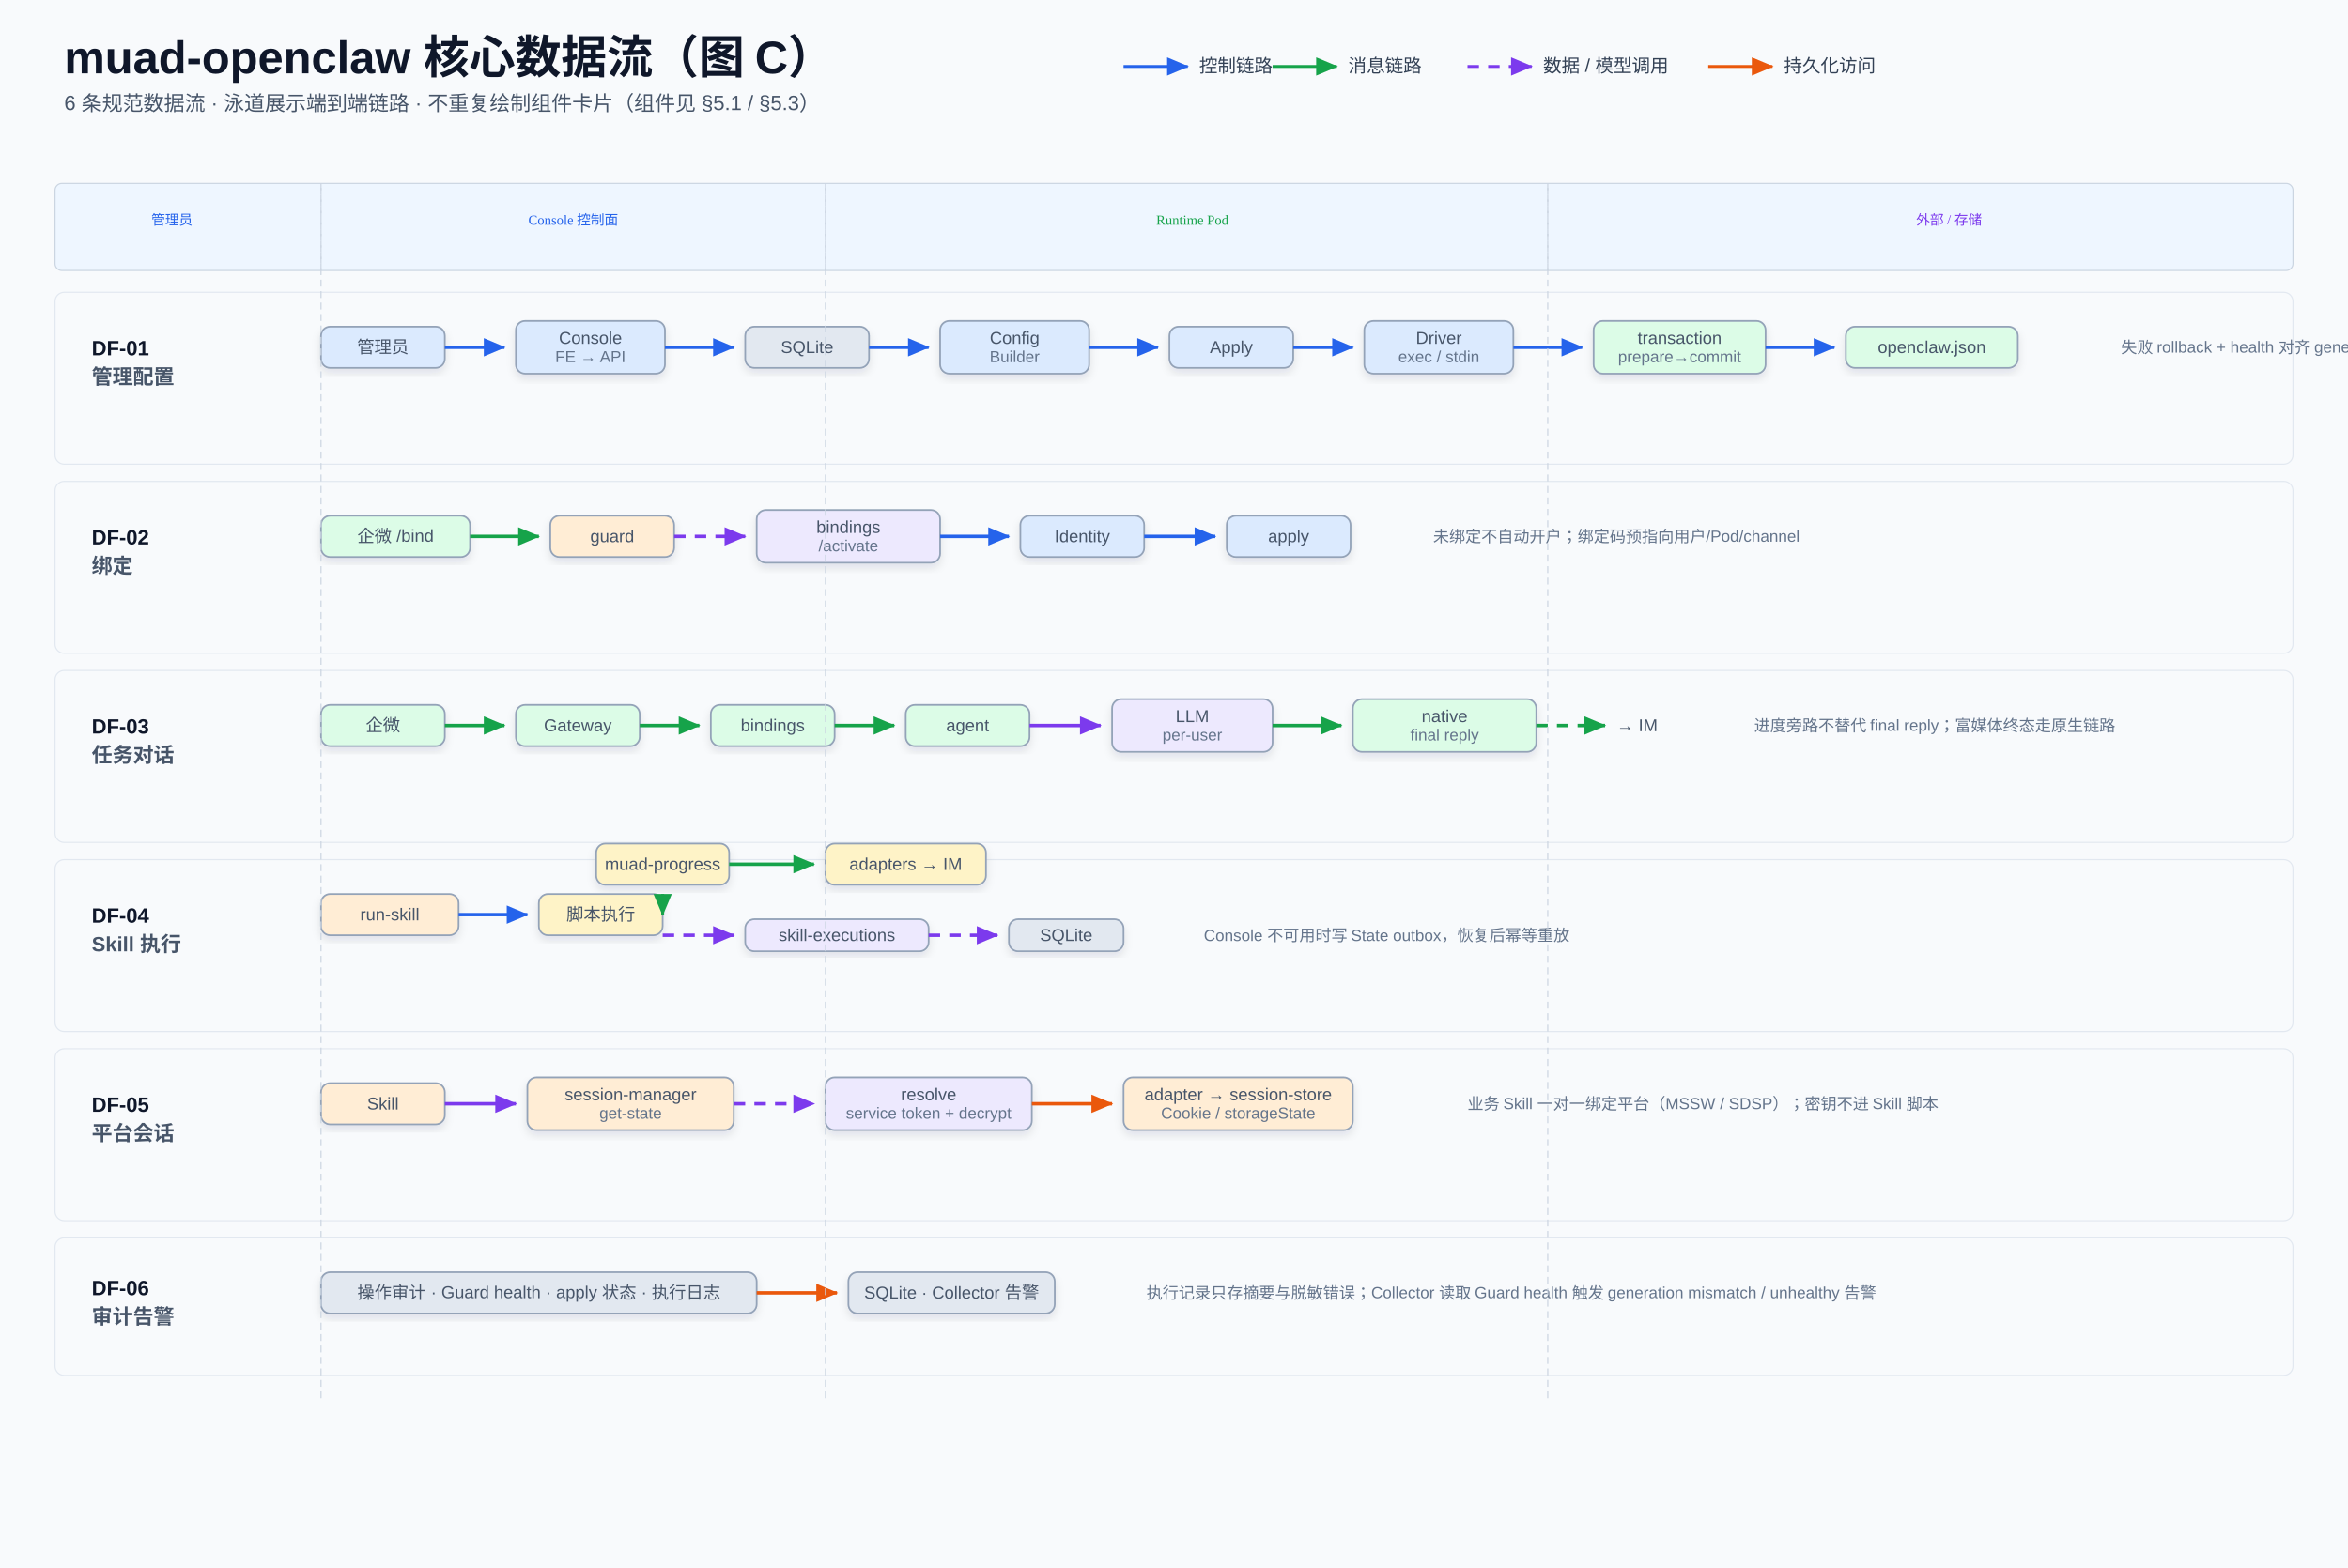
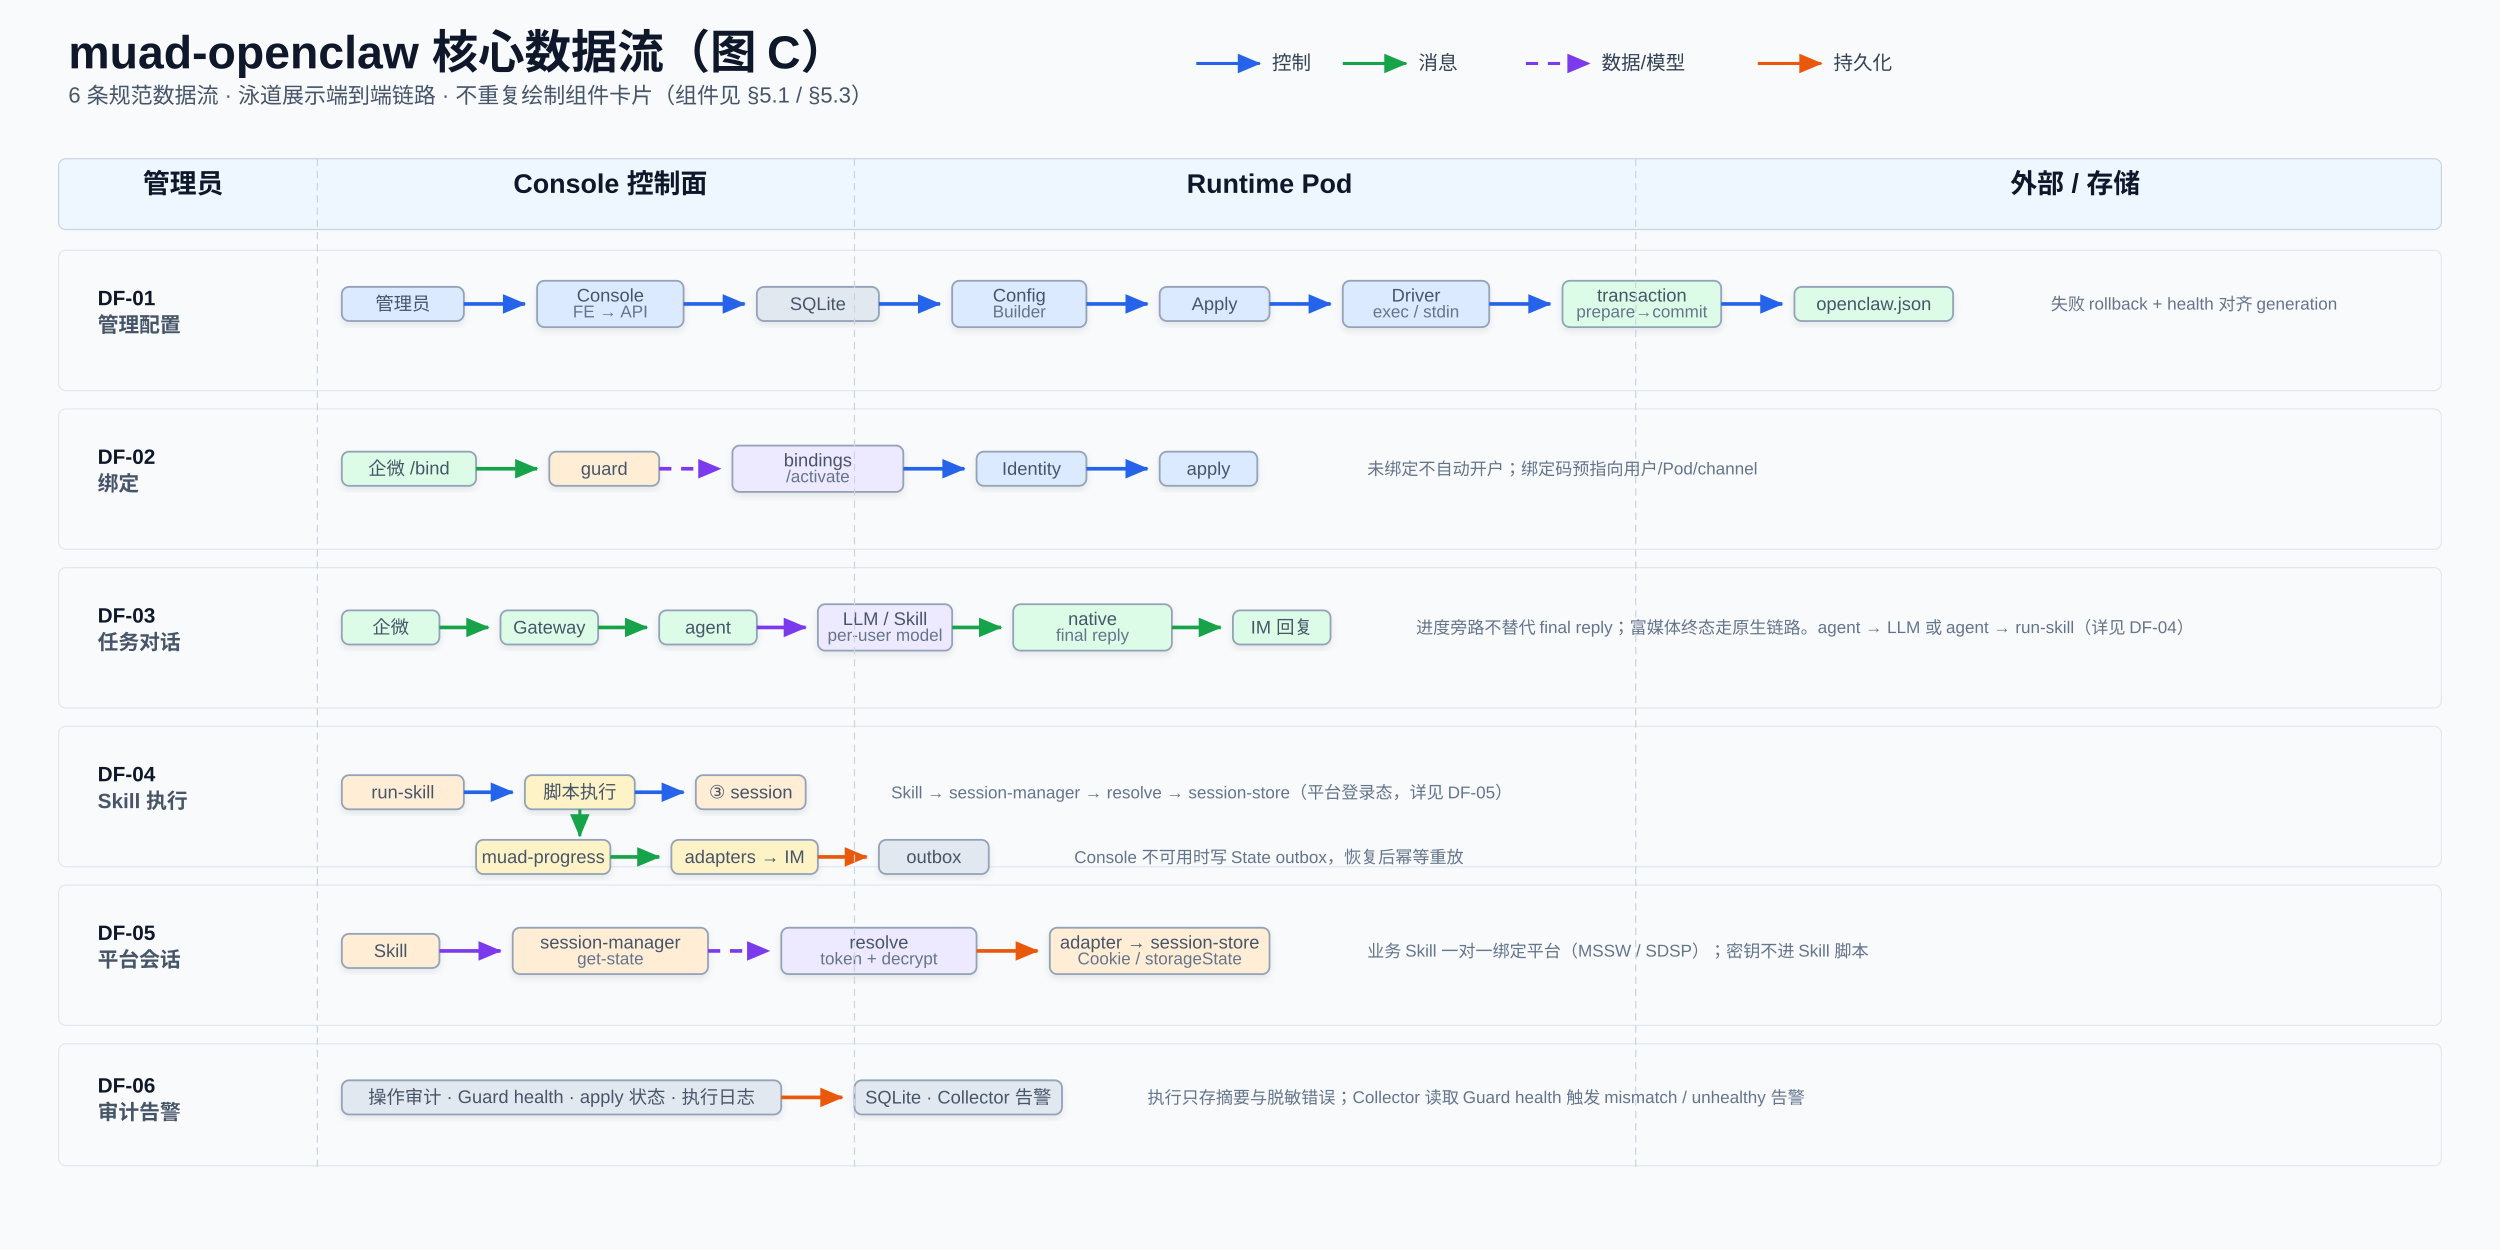
- <svg xmlns="http://www.w3.org/2000/svg" width="2048" height="1368" viewBox="0 0 2048 1368" role="img" aria-labelledby="title desc">
+ <svg xmlns="http://www.w3.org/2000/svg" width="2048" height="1024" viewBox="0 0 2048 1024" role="img" aria-labelledby="title desc">
  <defs>
    <marker id="arrow-control" viewBox="0 0 10 10" refX="9" refY="5" markerWidth="20" markerHeight="20" orient="auto" markerUnits="userSpaceOnUse">
      <path d="M0,1 L9.5,5 L0,9 z" fill="#2563eb" />
    </marker>
    <marker id="arrow-message" viewBox="0 0 10 10" refX="9" refY="5" markerWidth="20" markerHeight="20" orient="auto" markerUnits="userSpaceOnUse">
      <path d="M0,1 L9.5,5 L0,9 z" fill="#16a34a" />
    </marker>
    <marker id="arrow-data" viewBox="0 0 10 10" refX="9" refY="5" markerWidth="20" markerHeight="20" orient="auto" markerUnits="userSpaceOnUse">
      <path d="M0,1 L9.5,5 L0,9 z" fill="#7c3aed" />
    </marker>
    <marker id="arrow-session" viewBox="0 0 10 10" refX="9" refY="5" markerWidth="20" markerHeight="20" orient="auto" markerUnits="userSpaceOnUse">
      <path d="M0,1 L9.5,5 L0,9 z" fill="#ea580c" />
    </marker>
    <filter id="shadow" x="-10%" y="-10%" width="120%" height="130%">
-       <feDropShadow dx="0" dy="4" stdDeviation="4" flood-color="#0f172a" flood-opacity="0.10" />
+       <feDropShadow dx="0" dy="3" stdDeviation="3" flood-color="#0f172a" flood-opacity="0.08" />
    </filter>
    <style>
      .bg{fill:#f8fafc}
-       .title{fill:#0f172a;font:700 40px Arial,"PingFang SC","Microsoft YaHei",sans-serif}
+       .title{fill:#0f172a;font:700 38px Arial,"PingFang SC","Microsoft YaHei",sans-serif}
      .subtitle{fill:#475569;font:400 18px Arial,"PingFang SC","Microsoft YaHei",sans-serif}
-       .label{fill:#0f172a;font:700 17px Arial,"PingFang SC","Microsoft YaHei",sans-serif}
+       .section-title{fill:#0f172a;font:700 22px Arial,"PingFang SC","Microsoft YaHei",sans-serif}
+       .label{fill:#0f172a;font:700 18px Arial,"PingFang SC","Microsoft YaHei",sans-serif}
      .small{fill:#475569;font:400 15px Arial,"PingFang SC","Microsoft YaHei",sans-serif}
      .tiny{fill:#64748b;font:400 14px Arial,"PingFang SC","Microsoft YaHei",sans-serif}
      .legend{fill:#334155;font:400 16px Arial,"PingFang SC","Microsoft YaHei",sans-serif}
-       .flow-id{fill:#0f172a;font:700 18px Arial,"PingFang SC","Microsoft YaHei",sans-serif}
-       .flow-name{fill:#475569;font:700 18px Arial,"PingFang SC","Microsoft YaHei",sans-serif}
-       .node{stroke:#94a3b8;stroke-width:1.5;rx:8;filter:url(#shadow)}
+       .flow-id{fill:#0f172a;font:700 17px Arial,"PingFang SC","Microsoft YaHei",sans-serif}
+       .flow-name{fill:#475569;font:700 17px Arial,"PingFang SC","Microsoft YaHei",sans-serif}
+       .node{stroke:#94a3b8;stroke-width:1.5;rx:6;filter:url(#shadow)}
      .control{fill:none;stroke:#2563eb;stroke-width:3;marker-end:url(#arrow-control)}
      .message{fill:none;stroke:#16a34a;stroke-width:3;marker-end:url(#arrow-message)}
      .data{fill:none;stroke:#7c3aed;stroke-width:3;marker-end:url(#arrow-data)}
      .session{fill:none;stroke:#ea580c;stroke-width:3;marker-end:url(#arrow-session)}
      .dash{stroke-dasharray:10 8}
      .thin{stroke-width:2.5}
      .swimlane{stroke:#cbd5e1;stroke-width:1;stroke-dasharray:6 4}
    </style>
  </defs>
-   <rect class="bg" width="2048" height="1368" />
-   <text x="56" y="64" class="title">muad-openclaw 核心数据流（图 C）</text>
-   <text x="56" y="96" class="subtitle">6 条规范数据流 · 泳道展示端到端链路 · 不重复绘制组件卡片（组件见 §5.1 / §5.3）</text>
-   <g transform="translate(980 50)">
-     <line x1="0" y1="8" x2="56" y2="8" class="control thin" />
-     <text x="66" y="13" class="legend">控制链路</text>
-     <line x1="130" y1="8" x2="186" y2="8" class="message thin" />
-     <text x="196" y="13" class="legend">消息链路</text>
-     <line x1="300" y1="8" x2="356" y2="8" class="data thin dash" />
-     <text x="366" y="13" class="legend">数据 / 模型调用</text>
-     <line x1="510" y1="8" x2="566" y2="8" class="session thin" />
-     <text x="576" y="13" class="legend">持久化访问</text>
+   <rect class="bg" width="2048" height="1024" />
+   <text x="56" y="56" class="title">muad-openclaw 核心数据流（图 C）</text>
+   <text x="56" y="84" class="subtitle">6 条规范数据流 · 泳道展示端到端链路 · 不重复绘制组件卡片（组件见 §5.1 / §5.3）</text>
+   <g transform="translate(980 44)">
+     <line x1="0" y1="8" x2="52" y2="8" class="control thin" />
+     <text x="62" y="13" class="legend">控制</text>
+     <line x1="120" y1="8" x2="172" y2="8" class="message thin" />
+     <text x="182" y="13" class="legend">消息</text>
+     <line x1="270" y1="8" x2="322" y2="8" class="data thin dash" />
+     <text x="332" y="13" class="legend">数据/模型</text>
+     <line x1="460" y1="8" x2="512" y2="8" class="session thin" />
+     <text x="522" y="13" class="legend">持久化</text>
  </g>
-   <rect x="48" y="160" width="1952" height="76" fill="#eef6ff" stroke="#cbd5e1" stroke-width="1" rx="6" />
-   <text x="150" y="196" text-anchor="middle" class="section-title" fill="#2563eb">管理员</text>
-   <line x1="280" y1="160" x2="280" y2="236" class="swimlane" />
-   <text x="500" y="196" text-anchor="middle" class="section-title" fill="#2563eb">Console 控制面</text>
-   <line x1="720" y1="160" x2="720" y2="236" class="swimlane" />
-   <text x="1040" y="196" text-anchor="middle" class="section-title" fill="#16a34a">Runtime Pod</text>
-   <line x1="1350" y1="160" x2="1350" y2="236" class="swimlane" />
-   <text x="1700" y="196" text-anchor="middle" class="section-title" fill="#7c3aed">外部 / 存储</text>
-   <rect x="48" y="255" width="1952" height="150" fill="#f8fafc" stroke="#e2e8f0" stroke-width="1" rx="8" />
-   <text x="80" y="310" class="flow-id">DF-01</text>
-   <text x="80" y="335" class="flow-name">管理配置</text>
-   <rect x="280" y="285" width="108" height="36" class="node" fill="#dbeafe" />
-   <text x="334" y="308" text-anchor="middle" class="small">管理员</text>
-   <line x1="388" y1="303" x2="440" y2="303" class="control" />
-   <rect x="450" y="280" width="130" height="46" class="node" fill="#dbeafe" />
-   <text x="515" y="300" text-anchor="middle" class="small">Console</text>
-   <text x="515" y="316" text-anchor="middle" class="tiny">FE → API</text>
-   <line x1="580" y1="303" x2="640" y2="303" class="control" />
-   <rect x="650" y="285" width="108" height="36" class="node" fill="#e2e8f0" />
-   <text x="704" y="308" text-anchor="middle" class="small">SQLite</text>
-   <line x1="758" y1="303" x2="810" y2="303" class="control" />
-   <rect x="820" y="280" width="130" height="46" class="node" fill="#dbeafe" />
-   <text x="885" y="300" text-anchor="middle" class="small">Config</text>
-   <text x="885" y="316" text-anchor="middle" class="tiny">Builder</text>
-   <line x1="950" y1="303" x2="1010" y2="303" class="control" />
-   <rect x="1020" y="285" width="108" height="36" class="node" fill="#dbeafe" />
-   <text x="1074" y="308" text-anchor="middle" class="small">Apply</text>
-   <line x1="1128" y1="303" x2="1180" y2="303" class="control" />
-   <rect x="1190" y="280" width="130" height="46" class="node" fill="#dbeafe" />
-   <text x="1255" y="300" text-anchor="middle" class="small">Driver</text>
-   <text x="1255" y="316" text-anchor="middle" class="tiny">exec / stdin</text>
-   <line x1="1320" y1="303" x2="1380" y2="303" class="control" />
-   <rect x="1390" y="280" width="150" height="46" class="node" fill="#dcfce7" />
-   <text x="1465" y="300" text-anchor="middle" class="small">transaction</text>
-   <text x="1465" y="316" text-anchor="middle" class="tiny">prepare→commit</text>
-   <line x1="1540" y1="303" x2="1600" y2="303" class="control" />
-   <rect x="1610" y="285" width="150" height="36" class="node" fill="#dcfce7" />
-   <text x="1685" y="308" text-anchor="middle" class="small">openclaw.json</text>
-   <text x="1850" y="308" class="tiny">失败 rollback + health 对齐 generation</text>
-   <rect x="48" y="420" width="1952" height="150" fill="#f8fafc" stroke="#e2e8f0" stroke-width="1" rx="8" />
-   <text x="80" y="475" class="flow-id">DF-02</text>
-   <text x="80" y="500" class="flow-name">绑定</text>
-   <rect x="280" y="450" width="130" height="36" class="node" fill="#dcfce7" />
-   <text x="345" y="473" text-anchor="middle" class="small">企微 /bind</text>
-   <line x1="410" y1="468" x2="470" y2="468" class="message" />
-   <rect x="480" y="450" width="108" height="36" class="node" fill="#ffedd5" />
-   <text x="534" y="473" text-anchor="middle" class="small">guard</text>
-   <line x1="588" y1="468" x2="650" y2="468" class="data dash" />
-   <rect x="660" y="445" width="160" height="46" class="node" fill="#ede9fe" />
-   <text x="740" y="465" text-anchor="middle" class="small">bindings</text>
-   <text x="740" y="481" text-anchor="middle" class="tiny">/activate</text>
-   <line x1="820" y1="468" x2="880" y2="468" class="control" />
-   <rect x="890" y="450" width="108" height="36" class="node" fill="#dbeafe" />
-   <text x="944" y="473" text-anchor="middle" class="small">Identity</text>
-   <line x1="998" y1="468" x2="1060" y2="468" class="control" />
-   <rect x="1070" y="450" width="108" height="36" class="node" fill="#dbeafe" />
-   <text x="1124" y="473" text-anchor="middle" class="small">apply</text>
-   <text x="1250" y="473" class="tiny">未绑定不自动开户；绑定码预指向用户/Pod/channel</text>
-   <rect x="48" y="585" width="1952" height="150" fill="#f8fafc" stroke="#e2e8f0" stroke-width="1" rx="8" />
-   <text x="80" y="640" class="flow-id">DF-03</text>
-   <text x="80" y="665" class="flow-name">任务对话</text>
-   <rect x="280" y="615" width="108" height="36" class="node" fill="#dcfce7" />
-   <text x="334" y="638" text-anchor="middle" class="small">企微</text>
-   <line x1="388" y1="633" x2="440" y2="633" class="message" />
-   <rect x="450" y="615" width="108" height="36" class="node" fill="#dcfce7" />
-   <text x="504" y="638" text-anchor="middle" class="small">Gateway</text>
-   <line x1="558" y1="633" x2="610" y2="633" class="message" />
-   <rect x="620" y="615" width="108" height="36" class="node" fill="#dcfce7" />
-   <text x="674" y="638" text-anchor="middle" class="small">bindings</text>
-   <line x1="728" y1="633" x2="780" y2="633" class="message" />
-   <rect x="790" y="615" width="108" height="36" class="node" fill="#dcfce7" />
-   <text x="844" y="638" text-anchor="middle" class="small">agent</text>
-   <line x1="898" y1="633" x2="960" y2="633" class="data" />
-   <rect x="970" y="610" width="140" height="46" class="node" fill="#ede9fe" />
-   <text x="1040" y="630" text-anchor="middle" class="small">LLM</text>
-   <text x="1040" y="646" text-anchor="middle" class="tiny">per-user</text>
-   <line x1="1110" y1="633" x2="1170" y2="633" class="message" />
-   <rect x="1180" y="610" width="160" height="46" class="node" fill="#dcfce7" />
-   <text x="1260" y="630" text-anchor="middle" class="small">native</text>
-   <text x="1260" y="646" text-anchor="middle" class="tiny">final reply</text>
-   <line x1="1340" y1="633" x2="1400" y2="633" class="message dash" />
-   <text x="1410" y="638" class="small">→ IM</text>
-   <text x="1530" y="638" class="tiny">进度旁路不替代 final reply；富媒体终态走原生链路</text>
-   <rect x="48" y="750" width="1952" height="150" fill="#f8fafc" stroke="#e2e8f0" stroke-width="1" rx="8" />
-   <text x="80" y="805" class="flow-id">DF-04</text>
-   <text x="80" y="830" class="flow-name">Skill 执行</text>
-   <rect x="280" y="780" width="120" height="36" class="node" fill="#ffedd5" />
-   <text x="340" y="803" text-anchor="middle" class="small">run-skill</text>
-   <line x1="400" y1="798" x2="460" y2="798" class="control" />
-   <rect x="470" y="780" width="108" height="36" class="node" fill="#fef3c7" />
-   <text x="524" y="803" text-anchor="middle" class="small">脚本执行</text>
-   <line x1="578" y1="780" x2="578" y2="798" class="message thin" />
-   <rect x="520" y="736" width="116" height="36" class="node" fill="#fef3c7" />
-   <text x="578" y="759" text-anchor="middle" class="small">muad-progress</text>
-   <line x1="636" y1="754" x2="710" y2="754" class="message" />
-   <rect x="720" y="736" width="140" height="36" class="node" fill="#fef3c7" />
-   <text x="790" y="759" text-anchor="middle" class="small">adapters → IM</text>
-   <line x1="578" y1="816" x2="640" y2="816" class="data dash" />
-   <rect x="650" y="802" width="160" height="28" class="node" fill="#ede9fe" />
-   <text x="730" y="821" text-anchor="middle" class="small">skill-executions</text>
-   <line x1="810" y1="816" x2="870" y2="816" class="data dash" />
-   <rect x="880" y="802" width="100" height="28" class="node" fill="#e2e8f0" />
-   <text x="930" y="821" text-anchor="middle" class="small">SQLite</text>
-   <text x="1050" y="821" class="tiny">Console 不可用时写 State outbox，恢复后幂等重放</text>
-   <rect x="48" y="915" width="1952" height="150" fill="#f8fafc" stroke="#e2e8f0" stroke-width="1" rx="8" />
-   <text x="80" y="970" class="flow-id">DF-05</text>
-   <text x="80" y="995" class="flow-name">平台会话</text>
-   <rect x="280" y="945" width="108" height="36" class="node" fill="#ffedd5" />
-   <text x="334" y="968" text-anchor="middle" class="small">Skill</text>
-   <line x1="388" y1="963" x2="450" y2="963" class="data" />
-   <rect x="460" y="940" width="180" height="46" class="node" fill="#ffedd5" />
-   <text x="550" y="960" text-anchor="middle" class="small">session-manager</text>
-   <text x="550" y="976" text-anchor="middle" class="tiny">get-state</text>
-   <line x1="640" y1="963" x2="710" y2="963" class="data dash" />
-   <rect x="720" y="940" width="180" height="46" class="node" fill="#ede9fe" />
-   <text x="810" y="960" text-anchor="middle" class="small">resolve</text>
-   <text x="810" y="976" text-anchor="middle" class="tiny">service token + decrypt</text>
-   <line x1="900" y1="963" x2="970" y2="963" class="session" />
-   <rect x="980" y="940" width="200" height="46" class="node" fill="#ffedd5" />
-   <text x="1080" y="960" text-anchor="middle" class="small">adapter → session-store</text>
-   <text x="1080" y="976" text-anchor="middle" class="tiny">Cookie / storageState</text>
-   <text x="1280" y="968" class="tiny">业务 Skill 一对一绑定平台（MSSW / SDSP）；密钥不进 Skill 脚本</text>
-   <rect x="48" y="1080" width="1952" height="120" fill="#f8fafc" stroke="#e2e8f0" stroke-width="1" rx="8" />
-   <text x="80" y="1130" class="flow-id">DF-06</text>
-   <text x="80" y="1155" class="flow-name">审计告警</text>
-   <rect x="280" y="1110" width="380" height="36" class="node" fill="#e2e8f0" />
-   <text x="470" y="1133" text-anchor="middle" class="small">操作审计 · Guard health · apply 状态 · 执行日志</text>
-   <line x1="660" y1="1128" x2="730" y2="1128" class="session" />
-   <rect x="740" y="1110" width="180" height="36" class="node" fill="#e2e8f0" />
-   <text x="830" y="1133" text-anchor="middle" class="small">SQLite · Collector 告警</text>
-   <text x="1000" y="1133" class="tiny">执行记录只存摘要与脱敏错误；Collector 读取 Guard health 触发 generation mismatch / unhealthy 告警</text>
-   <line x1="280" y1="1220" x2="280" y2="160" class="swimlane" />
-   <line x1="720" y1="1220" x2="720" y2="160" class="swimlane" />
-   <line x1="1350" y1="1220" x2="1350" y2="160" class="swimlane" />
+   <rect x="48" y="130" width="1952" height="58" fill="#eef6ff" stroke="#cbd5e1" stroke-width="1" rx="6" />
+   <text x="150" y="158" text-anchor="middle" class="section-title" fill="#2563eb">管理员</text>
+   <text x="500" y="158" text-anchor="middle" class="section-title" fill="#2563eb">Console 控制面</text>
+   <text x="1040" y="158" text-anchor="middle" class="section-title" fill="#16a34a">Runtime Pod</text>
+   <text x="1700" y="158" text-anchor="middle" class="section-title" fill="#7c3aed">外部 / 存储</text>
+   <rect x="48" y="205" width="1952" height="115" fill="#f8fafc" stroke="#e2e8f0" stroke-width="1" rx="6" />
+   <text x="80" y="250" class="flow-id">DF-01</text>
+   <text x="80" y="272" class="flow-name">管理配置</text>
+   <rect x="280" y="235" width="100" height="28" class="node" fill="#dbeafe" />
+   <text x="330" y="254" text-anchor="middle" class="small">管理员</text>
+   <line x1="380" y1="249" x2="430" y2="249" class="control" />
+   <rect x="440" y="230" width="120" height="38" class="node" fill="#dbeafe" />
+   <text x="500" y="247" text-anchor="middle" class="small">Console</text>
+   <text x="500" y="260" text-anchor="middle" class="tiny">FE → API</text>
+   <line x1="560" y1="249" x2="610" y2="249" class="control" />
+   <rect x="620" y="235" width="100" height="28" class="node" fill="#e2e8f0" />
+   <text x="670" y="254" text-anchor="middle" class="small">SQLite</text>
+   <line x1="720" y1="249" x2="770" y2="249" class="control" />
+   <rect x="780" y="230" width="110" height="38" class="node" fill="#dbeafe" />
+   <text x="835" y="247" text-anchor="middle" class="small">Config</text>
+   <text x="835" y="260" text-anchor="middle" class="tiny">Builder</text>
+   <line x1="890" y1="249" x2="940" y2="249" class="control" />
+   <rect x="950" y="235" width="90" height="28" class="node" fill="#dbeafe" />
+   <text x="995" y="254" text-anchor="middle" class="small">Apply</text>
+   <line x1="1040" y1="249" x2="1090" y2="249" class="control" />
+   <rect x="1100" y="230" width="120" height="38" class="node" fill="#dbeafe" />
+   <text x="1160" y="247" text-anchor="middle" class="small">Driver</text>
+   <text x="1160" y="260" text-anchor="middle" class="tiny">exec / stdin</text>
+   <line x1="1220" y1="249" x2="1270" y2="249" class="control" />
+   <rect x="1280" y="230" width="130" height="38" class="node" fill="#dcfce7" />
+   <text x="1345" y="247" text-anchor="middle" class="small">transaction</text>
+   <text x="1345" y="260" text-anchor="middle" class="tiny">prepare→commit</text>
+   <line x1="1410" y1="249" x2="1460" y2="249" class="control" />
+   <rect x="1470" y="235" width="130" height="28" class="node" fill="#dcfce7" />
+   <text x="1535" y="254" text-anchor="middle" class="small">openclaw.json</text>
+   <text x="1680" y="254" class="tiny">失败 rollback + health 对齐 generation</text>
+   <rect x="48" y="335" width="1952" height="115" fill="#f8fafc" stroke="#e2e8f0" stroke-width="1" rx="6" />
+   <text x="80" y="380" class="flow-id">DF-02</text>
+   <text x="80" y="402" class="flow-name">绑定</text>
+   <rect x="280" y="370" width="110" height="28" class="node" fill="#dcfce7" />
+   <text x="335" y="389" text-anchor="middle" class="small">企微 /bind</text>
+   <line x1="390" y1="384" x2="440" y2="384" class="message" />
+   <rect x="450" y="370" width="90" height="28" class="node" fill="#ffedd5" />
+   <text x="495" y="389" text-anchor="middle" class="small">guard</text>
+   <line x1="540" y1="384" x2="590" y2="384" class="data dash" />
+   <rect x="600" y="365" width="140" height="38" class="node" fill="#ede9fe" />
+   <text x="670" y="382" text-anchor="middle" class="small">bindings</text>
+   <text x="670" y="395" text-anchor="middle" class="tiny">/activate</text>
+   <line x1="740" y1="384" x2="790" y2="384" class="control" />
+   <rect x="800" y="370" width="90" height="28" class="node" fill="#dbeafe" />
+   <text x="845" y="389" text-anchor="middle" class="small">Identity</text>
+   <line x1="890" y1="384" x2="940" y2="384" class="control" />
+   <rect x="950" y="370" width="80" height="28" class="node" fill="#dbeafe" />
+   <text x="990" y="389" text-anchor="middle" class="small">apply</text>
+   <text x="1120" y="389" class="tiny">未绑定不自动开户；绑定码预指向用户/Pod/channel</text>
+   <rect x="48" y="465" width="1952" height="115" fill="#f8fafc" stroke="#e2e8f0" stroke-width="1" rx="6" />
+   <text x="80" y="510" class="flow-id">DF-03</text>
+   <text x="80" y="532" class="flow-name">任务对话</text>
+   <rect x="280" y="500" width="80" height="28" class="node" fill="#dcfce7" />
+   <text x="320" y="519" text-anchor="middle" class="small">企微</text>
+   <line x1="360" y1="514" x2="400" y2="514" class="message" />
+   <rect x="410" y="500" width="80" height="28" class="node" fill="#dcfce7" />
+   <text x="450" y="519" text-anchor="middle" class="small">Gateway</text>
+   <line x1="490" y1="514" x2="530" y2="514" class="message" />
+   <rect x="540" y="500" width="80" height="28" class="node" fill="#dcfce7" />
+   <text x="580" y="519" text-anchor="middle" class="small">agent</text>
+   <line x1="620" y1="514" x2="660" y2="514" class="data" />
+   <rect x="670" y="495" width="110" height="38" class="node" fill="#ede9fe" />
+   <text x="725" y="512" text-anchor="middle" class="small">LLM / Skill</text>
+   <text x="725" y="525" text-anchor="middle" class="tiny">per-user model</text>
+   <line x1="780" y1="514" x2="820" y2="514" class="message" />
+   <rect x="830" y="495" width="130" height="38" class="node" fill="#dcfce7" />
+   <text x="895" y="512" text-anchor="middle" class="small">native</text>
+   <text x="895" y="525" text-anchor="middle" class="tiny">final reply</text>
+   <line x1="960" y1="514" x2="1000" y2="514" class="message" />
+   <rect x="1010" y="500" width="80" height="28" class="node" fill="#dcfce7" />
+   <text x="1050" y="519" text-anchor="middle" class="small">IM 回复</text>
+   <text x="1160" y="519" class="tiny">进度旁路不替代 final reply；富媒体终态走原生链路。agent → LLM 或 agent → run-skill（详见 DF-04）</text>
+   <rect x="48" y="595" width="1952" height="115" fill="#f8fafc" stroke="#e2e8f0" stroke-width="1" rx="6" />
+   <text x="80" y="640" class="flow-id">DF-04</text>
+   <text x="80" y="662" class="flow-name">Skill 执行</text>
+   <rect x="280" y="635" width="100" height="28" class="node" fill="#ffedd5" />
+   <text x="330" y="654" text-anchor="middle" class="small">run-skill</text>
+   <line x1="380" y1="649" x2="420" y2="649" class="control" />
+   <rect x="430" y="635" width="90" height="28" class="node" fill="#fef3c7" />
+   <text x="475" y="654" text-anchor="middle" class="small">脚本执行</text>
+   <line x1="520" y1="649" x2="560" y2="649" class="control" />
+   <rect x="570" y="635" width="90" height="28" class="node" fill="#ffedd5" />
+   <text x="615" y="654" text-anchor="middle" class="small">③ session</text>
+   <text x="730" y="654" class="tiny">Skill → session-manager → resolve → session-store（平台登录态，详见 DF-05）</text>
+   <line x1="475" y1="663" x2="475" y2="685" class="message thin" />
+   <rect x="390" y="688" width="110" height="28" class="node" fill="#fef3c7" />
+   <text x="445" y="707" text-anchor="middle" class="small">muad-progress</text>
+   <line x1="500" y1="702" x2="540" y2="702" class="message" />
+   <rect x="550" y="688" width="120" height="28" class="node" fill="#fef3c7" />
+   <text x="610" y="707" text-anchor="middle" class="small">adapters → IM</text>
+   <line x1="670" y1="702" x2="710" y2="702" class="session" />
+   <rect x="720" y="688" width="90" height="28" class="node" fill="#e2e8f0" />
+   <text x="765" y="707" text-anchor="middle" class="small">outbox</text>
+   <text x="880" y="707" class="tiny">Console 不可用时写 State outbox，恢复后幂等重放</text>
+   <rect x="48" y="725" width="1952" height="115" fill="#f8fafc" stroke="#e2e8f0" stroke-width="1" rx="6" />
+   <text x="80" y="770" class="flow-id">DF-05</text>
+   <text x="80" y="792" class="flow-name">平台会话</text>
+   <rect x="280" y="765" width="80" height="28" class="node" fill="#ffedd5" />
+   <text x="320" y="784" text-anchor="middle" class="small">Skill</text>
+   <line x1="360" y1="779" x2="410" y2="779" class="data" />
+   <rect x="420" y="760" width="160" height="38" class="node" fill="#ffedd5" />
+   <text x="500" y="777" text-anchor="middle" class="small">session-manager</text>
+   <text x="500" y="790" text-anchor="middle" class="tiny">get-state</text>
+   <line x1="580" y1="779" x2="630" y2="779" class="data dash" />
+   <rect x="640" y="760" width="160" height="38" class="node" fill="#ede9fe" />
+   <text x="720" y="777" text-anchor="middle" class="small">resolve</text>
+   <text x="720" y="790" text-anchor="middle" class="tiny">token + decrypt</text>
+   <line x1="800" y1="779" x2="850" y2="779" class="session" />
+   <rect x="860" y="760" width="180" height="38" class="node" fill="#ffedd5" />
+   <text x="950" y="777" text-anchor="middle" class="small">adapter → session-store</text>
+   <text x="950" y="790" text-anchor="middle" class="tiny">Cookie / storageState</text>
+   <text x="1120" y="784" class="tiny">业务 Skill 一对一绑定平台（MSSW / SDSP）；密钥不进 Skill 脚本</text>
+   <rect x="48" y="855" width="1952" height="100" fill="#f8fafc" stroke="#e2e8f0" stroke-width="1" rx="6" />
+   <text x="80" y="895" class="flow-id">DF-06</text>
+   <text x="80" y="917" class="flow-name">审计告警</text>
+   <rect x="280" y="885" width="360" height="28" class="node" fill="#e2e8f0" />
+   <text x="460" y="904" text-anchor="middle" class="small">操作审计 · Guard health · apply 状态 · 执行日志</text>
+   <line x1="640" y1="899" x2="690" y2="899" class="session" />
+   <rect x="700" y="885" width="170" height="28" class="node" fill="#e2e8f0" />
+   <text x="785" y="904" text-anchor="middle" class="small">SQLite · Collector 告警</text>
+   <text x="940" y="904" class="tiny">执行只存摘要与脱敏错误；Collector 读取 Guard health 触发 mismatch / unhealthy 告警</text>
+   <line x1="260" y1="130" x2="260" y2="960" class="swimlane" />
+   <line x1="700" y1="130" x2="700" y2="960" class="swimlane" />
+   <line x1="1340" y1="130" x2="1340" y2="960" class="swimlane" />
</svg>
